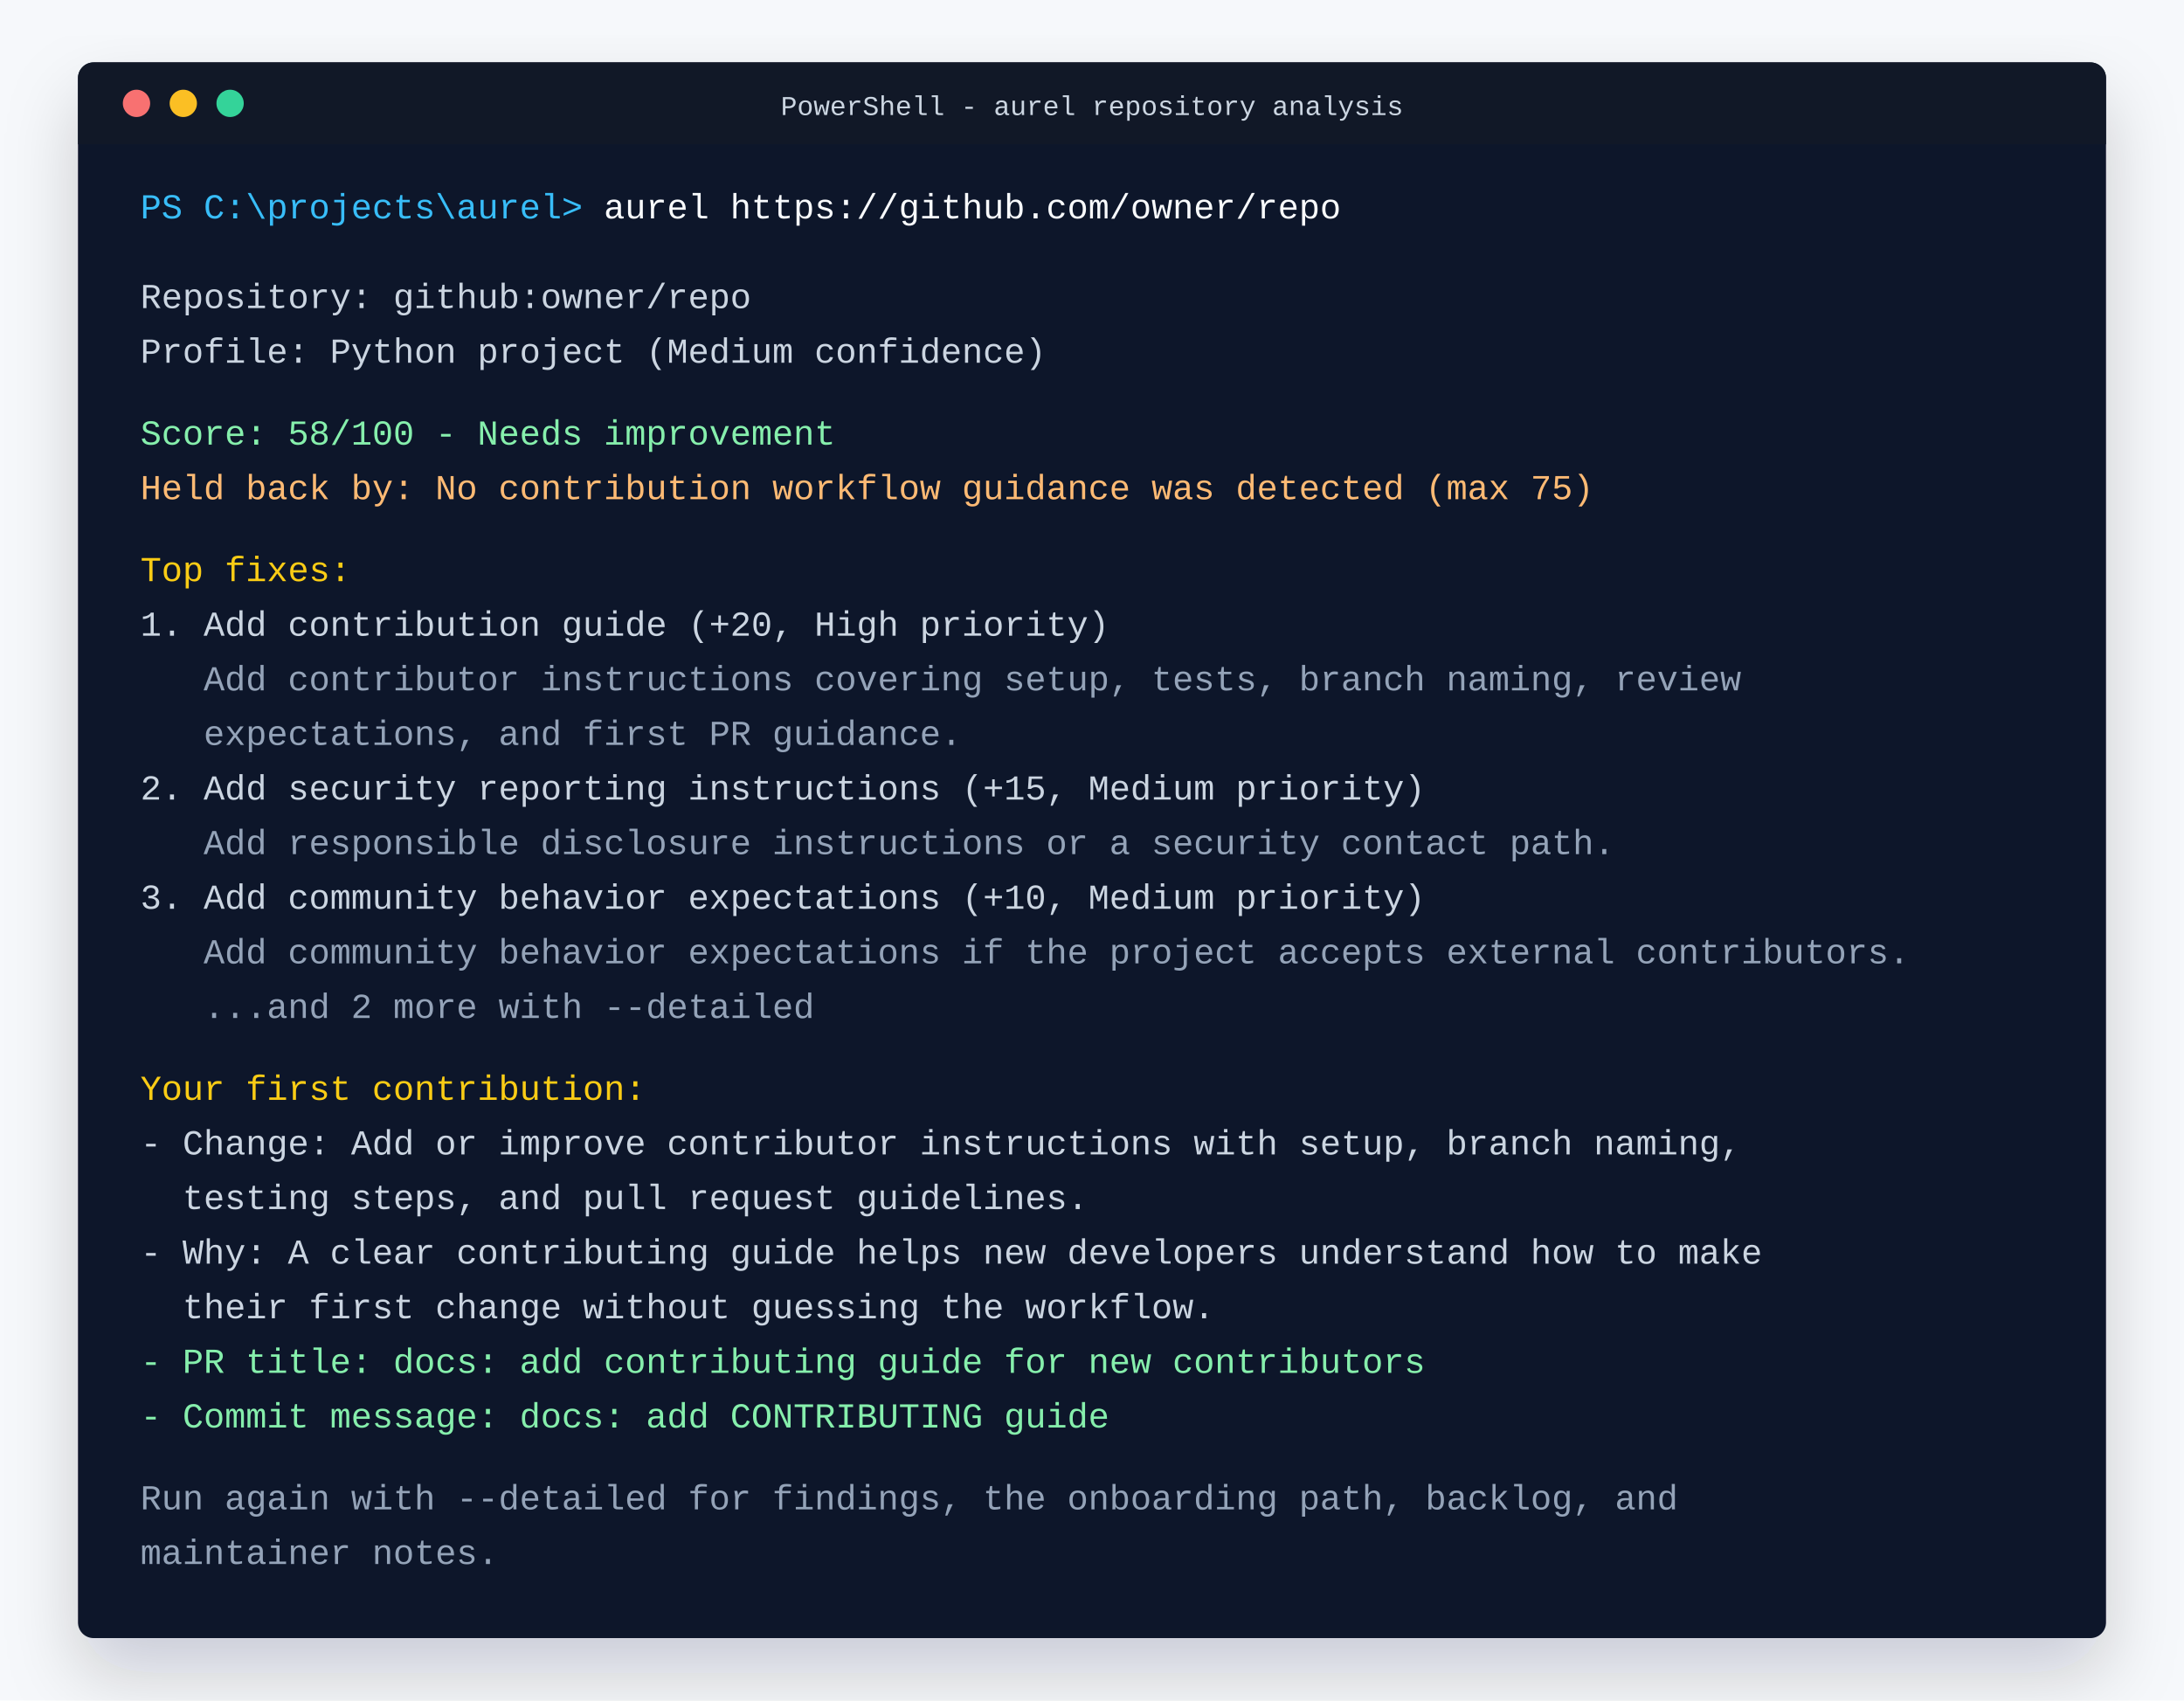
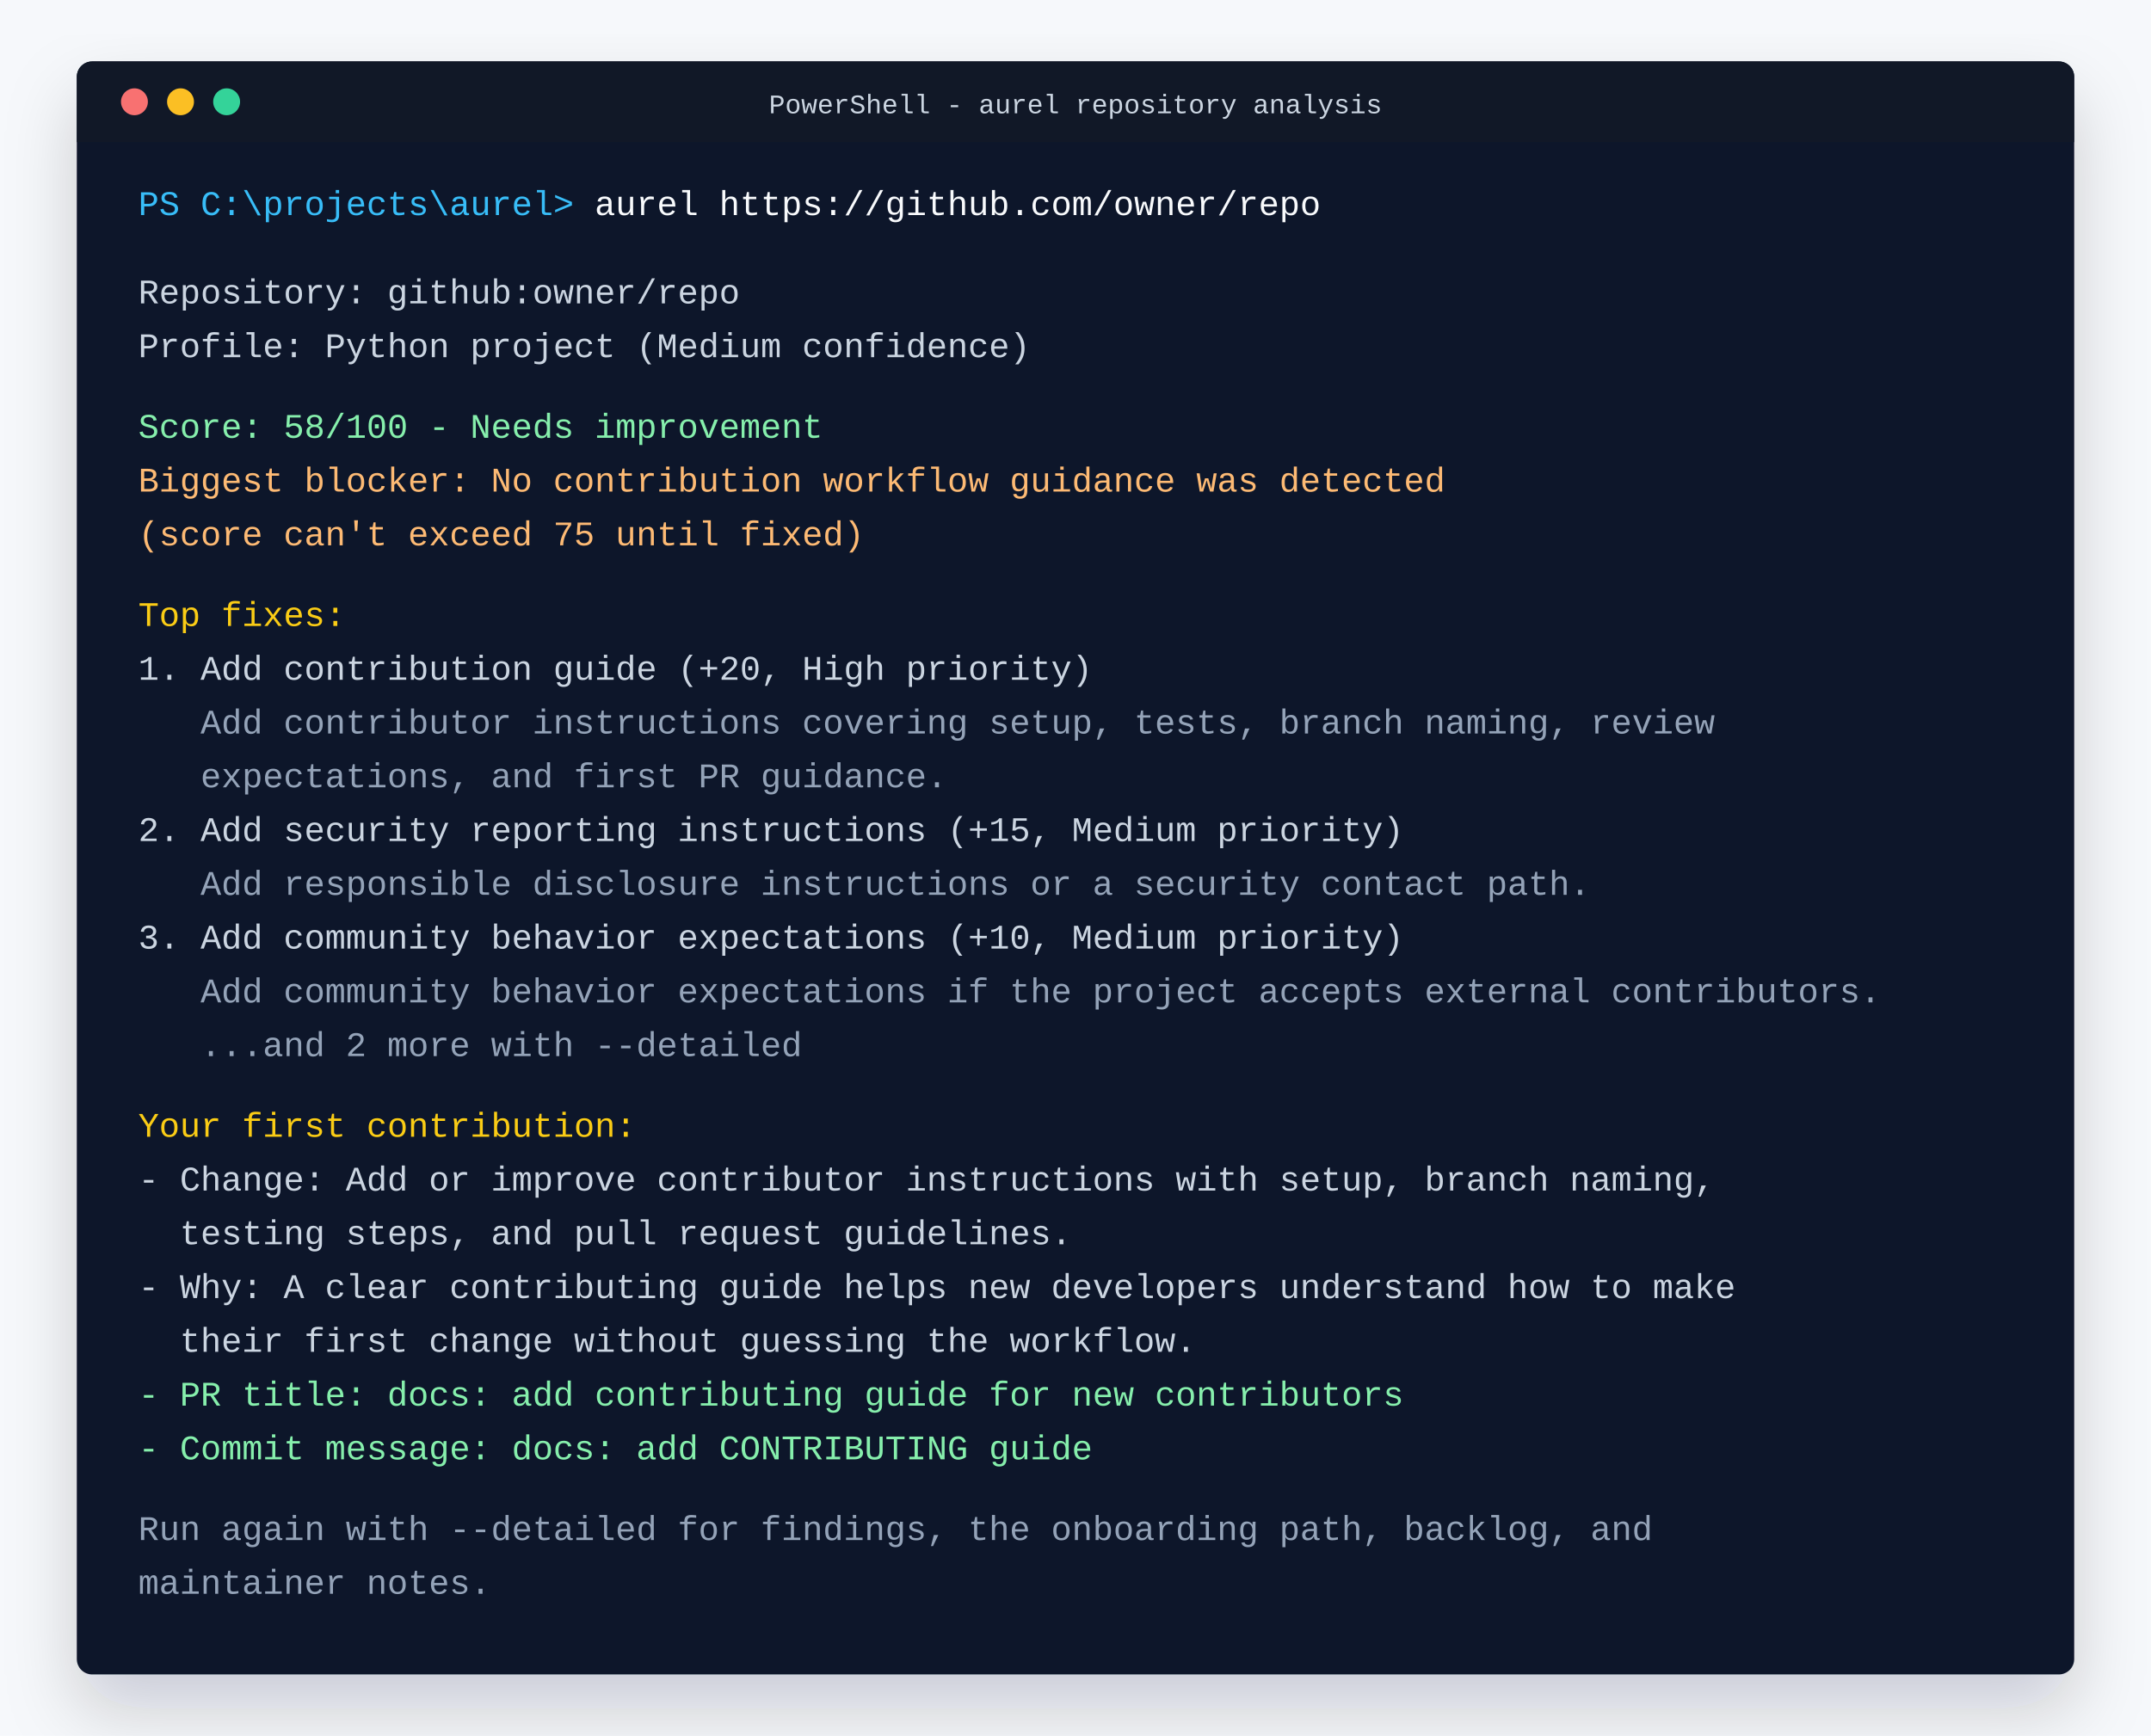
- <svg xmlns="http://www.w3.org/2000/svg" width="1120" height="872" viewBox="0 0 1120 872" role="img" aria-labelledby="title desc">
+ <svg xmlns="http://www.w3.org/2000/svg" width="1120" height="904" viewBox="0 0 1120 904" role="img" aria-labelledby="title desc">
  <defs>
    <filter id="shadow" x="-20%" y="-20%" width="140%" height="140%">
      <feDropShadow dx="0" dy="18" stdDeviation="18" flood-color="#0f172a" flood-opacity="0.18" />
    </filter>
    <style>
      .window-title { fill: #cbd5e1; font: 14px Consolas, "Courier New", monospace; }
      .prompt { fill: #38bdf8; font: 18px Consolas, "Courier New", monospace; }
      .command { fill: #f8fafc; }
      .text { fill: #cbd5e1; font: 18px Consolas, "Courier New", monospace; }
      .heading { fill: #facc15; font: 18px Consolas, "Courier New", monospace; }
      .score { fill: #86efac; font: 18px Consolas, "Courier New", monospace; }
      .warning { fill: #fdba74; font: 18px Consolas, "Courier New", monospace; }
      .muted { fill: #94a3b8; font: 18px Consolas, "Courier New", monospace; }
    </style>
  </defs>
-   <rect width="1120" height="872" fill="#f6f8fb" />
-   <rect x="40" y="32" width="1040" height="808" rx="8" fill="#0f172a" filter="url(#shadow)" />
+   <rect width="1120" height="904" fill="#f6f8fb" />
+   <rect x="40" y="32" width="1040" height="840" rx="8" fill="#0f172a" filter="url(#shadow)" />
  <path d="M48 32h1024a8 8 0 0 1 8 8v34H40V40a8 8 0 0 1 8-8z" fill="#111827" />
  <circle cx="70" cy="53" r="7" fill="#f87171" />
  <circle cx="94" cy="53" r="7" fill="#fbbf24" />
  <circle cx="118" cy="53" r="7" fill="#34d399" />
  <text x="560" y="59" text-anchor="middle" class="window-title">PowerShell - aurel repository analysis</text>
  <text x="72" y="112" class="prompt">PS C:\projects\aurel&gt; <tspan class="command">aurel https://github.com/owner/repo</tspan>
  </text>
  <text x="72" y="158" class="text" xml:space="preserve">Repository: github:owner/repo</text>
  <text x="72" y="186" class="text" xml:space="preserve">Profile: Python project (Medium confidence)</text>
  <text x="72" y="228" class="score" xml:space="preserve">Score: 58/100 - Needs improvement</text>
-   <text x="72" y="256" class="warning" xml:space="preserve">Held back by: No contribution workflow guidance was detected (max 75)</text>
-   <text x="72" y="298" class="heading" xml:space="preserve">Top fixes:</text>
-   <text x="72" y="326" class="text" xml:space="preserve">1. Add contribution guide (+20, High priority)</text>
-   <text x="72" y="354" class="muted" xml:space="preserve">   Add contributor instructions covering setup, tests, branch naming, review</text>
-   <text x="72" y="382" class="muted" xml:space="preserve">   expectations, and first PR guidance.</text>
-   <text x="72" y="410" class="text" xml:space="preserve">2. Add security reporting instructions (+15, Medium priority)</text>
-   <text x="72" y="438" class="muted" xml:space="preserve">   Add responsible disclosure instructions or a security contact path.</text>
-   <text x="72" y="466" class="text" xml:space="preserve">3. Add community behavior expectations (+10, Medium priority)</text>
-   <text x="72" y="494" class="muted" xml:space="preserve">   Add community behavior expectations if the project accepts external contributors.</text>
-   <text x="72" y="522" class="muted" xml:space="preserve">   ...and 2 more with --detailed</text>
-   <text x="72" y="564" class="heading" xml:space="preserve">Your first contribution:</text>
-   <text x="72" y="592" class="text" xml:space="preserve">- Change: Add or improve contributor instructions with setup, branch naming,</text>
-   <text x="72" y="620" class="text" xml:space="preserve">  testing steps, and pull request guidelines.</text>
-   <text x="72" y="648" class="text" xml:space="preserve">- Why: A clear contributing guide helps new developers understand how to make</text>
-   <text x="72" y="676" class="text" xml:space="preserve">  their first change without guessing the workflow.</text>
-   <text x="72" y="704" class="score" xml:space="preserve">- PR title: docs: add contributing guide for new contributors</text>
-   <text x="72" y="732" class="score" xml:space="preserve">- Commit message: docs: add CONTRIBUTING guide</text>
-   <text x="72" y="774" class="muted" xml:space="preserve">Run again with --detailed for findings, the onboarding path, backlog, and</text>
-   <text x="72" y="802" class="muted" xml:space="preserve">maintainer notes.</text>
+   <text x="72" y="256" class="warning" xml:space="preserve">Biggest blocker: No contribution workflow guidance was detected</text>
+   <text x="72" y="284" class="warning" xml:space="preserve">(score can't exceed 75 until fixed)</text>
+   <text x="72" y="326" class="heading" xml:space="preserve">Top fixes:</text>
+   <text x="72" y="354" class="text" xml:space="preserve">1. Add contribution guide (+20, High priority)</text>
+   <text x="72" y="382" class="muted" xml:space="preserve">   Add contributor instructions covering setup, tests, branch naming, review</text>
+   <text x="72" y="410" class="muted" xml:space="preserve">   expectations, and first PR guidance.</text>
+   <text x="72" y="438" class="text" xml:space="preserve">2. Add security reporting instructions (+15, Medium priority)</text>
+   <text x="72" y="466" class="muted" xml:space="preserve">   Add responsible disclosure instructions or a security contact path.</text>
+   <text x="72" y="494" class="text" xml:space="preserve">3. Add community behavior expectations (+10, Medium priority)</text>
+   <text x="72" y="522" class="muted" xml:space="preserve">   Add community behavior expectations if the project accepts external contributors.</text>
+   <text x="72" y="550" class="muted" xml:space="preserve">   ...and 2 more with --detailed</text>
+   <text x="72" y="592" class="heading" xml:space="preserve">Your first contribution:</text>
+   <text x="72" y="620" class="text" xml:space="preserve">- Change: Add or improve contributor instructions with setup, branch naming,</text>
+   <text x="72" y="648" class="text" xml:space="preserve">  testing steps, and pull request guidelines.</text>
+   <text x="72" y="676" class="text" xml:space="preserve">- Why: A clear contributing guide helps new developers understand how to make</text>
+   <text x="72" y="704" class="text" xml:space="preserve">  their first change without guessing the workflow.</text>
+   <text x="72" y="732" class="score" xml:space="preserve">- PR title: docs: add contributing guide for new contributors</text>
+   <text x="72" y="760" class="score" xml:space="preserve">- Commit message: docs: add CONTRIBUTING guide</text>
+   <text x="72" y="802" class="muted" xml:space="preserve">Run again with --detailed for findings, the onboarding path, backlog, and</text>
+   <text x="72" y="830" class="muted" xml:space="preserve">maintainer notes.</text>
</svg>
